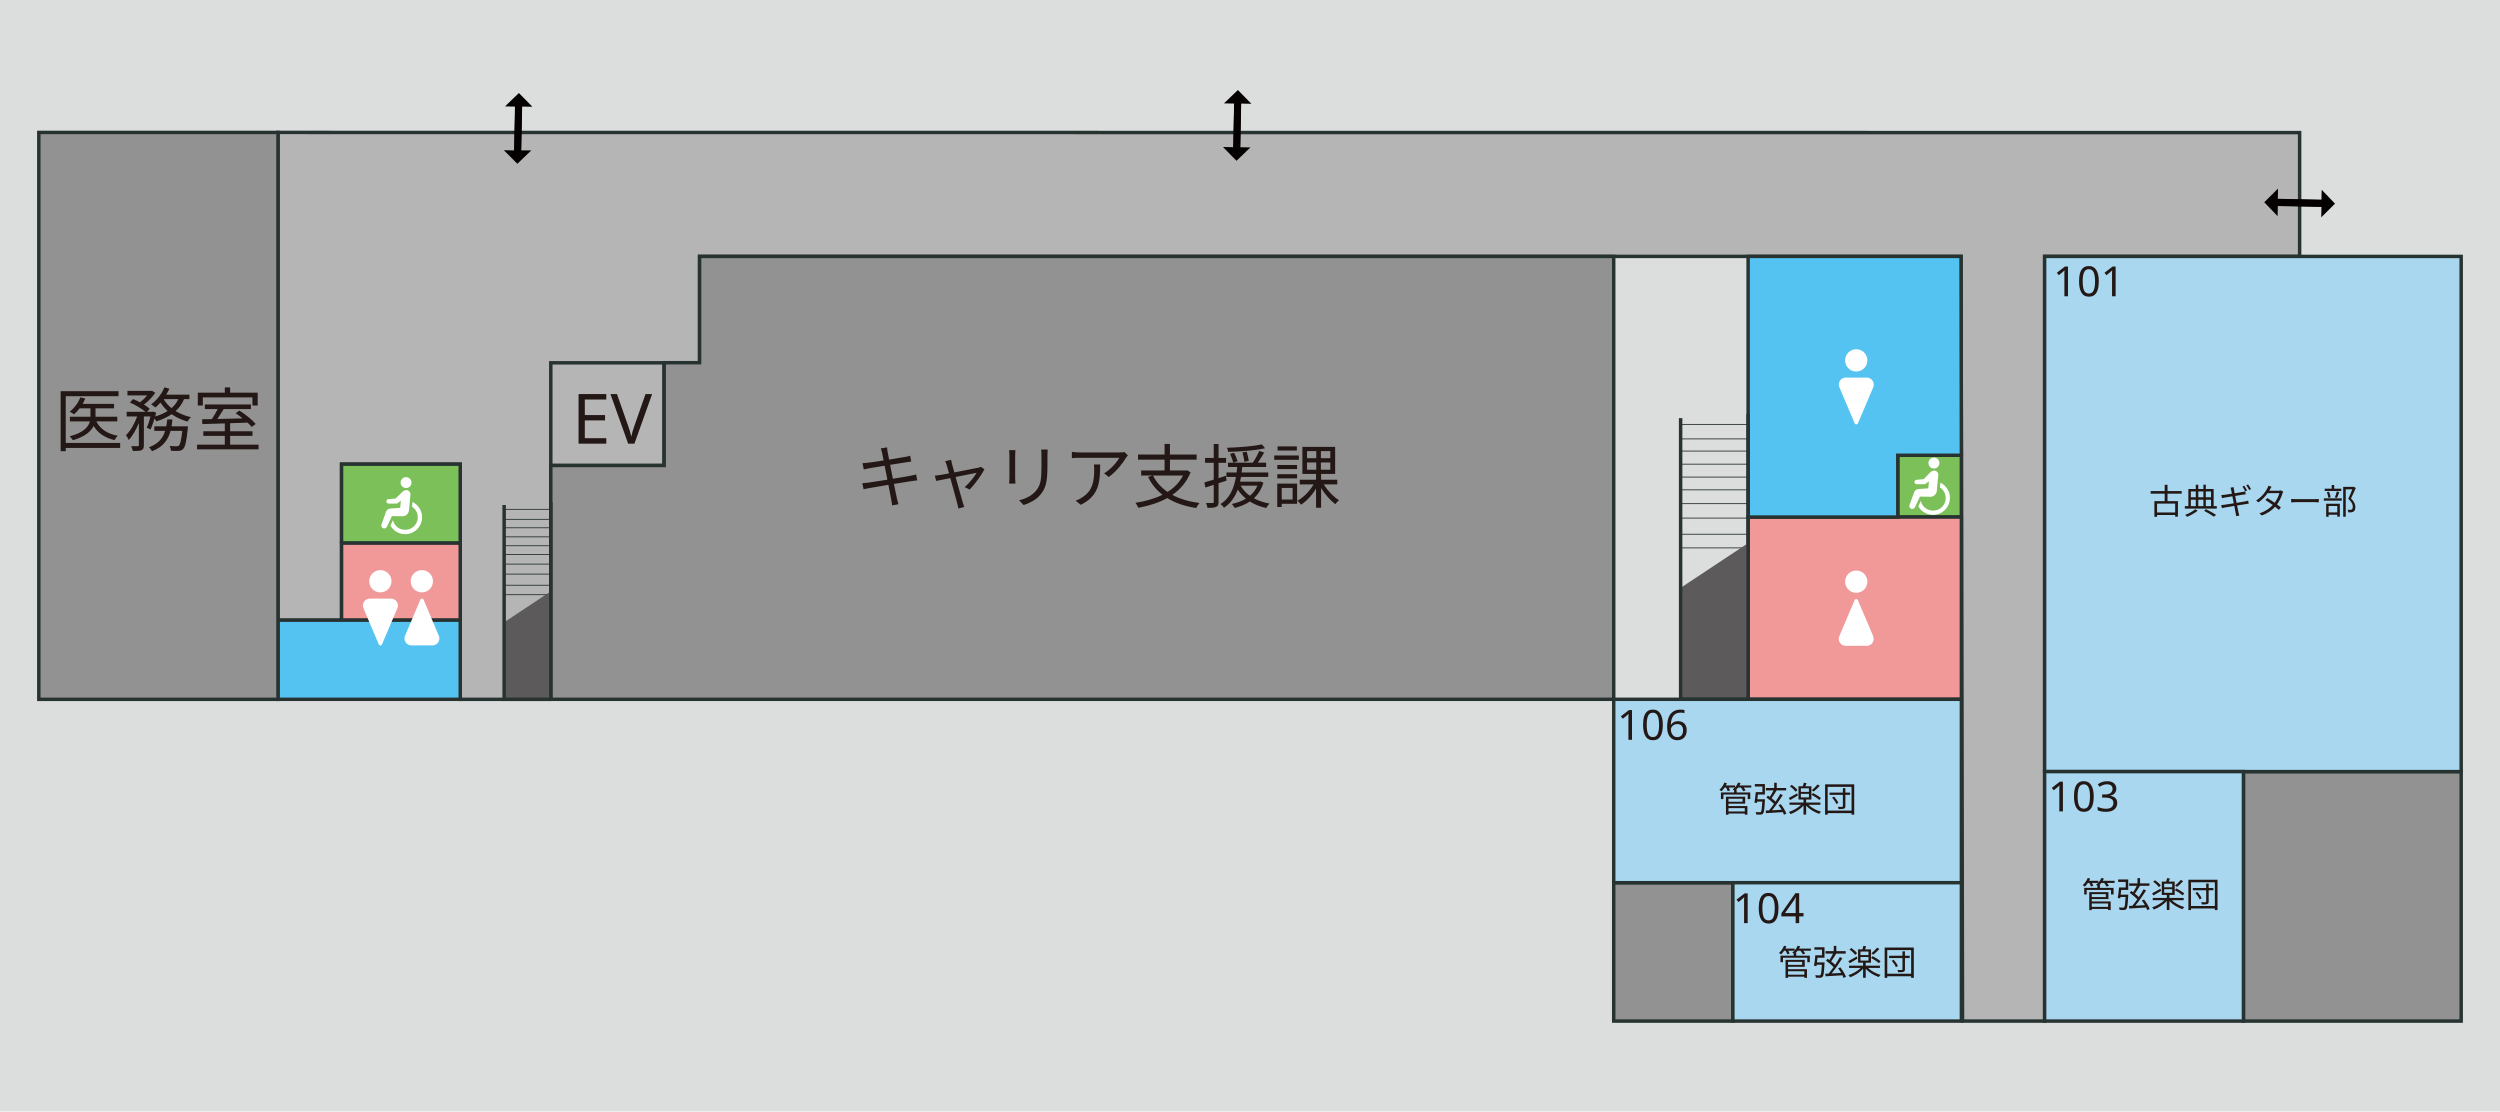
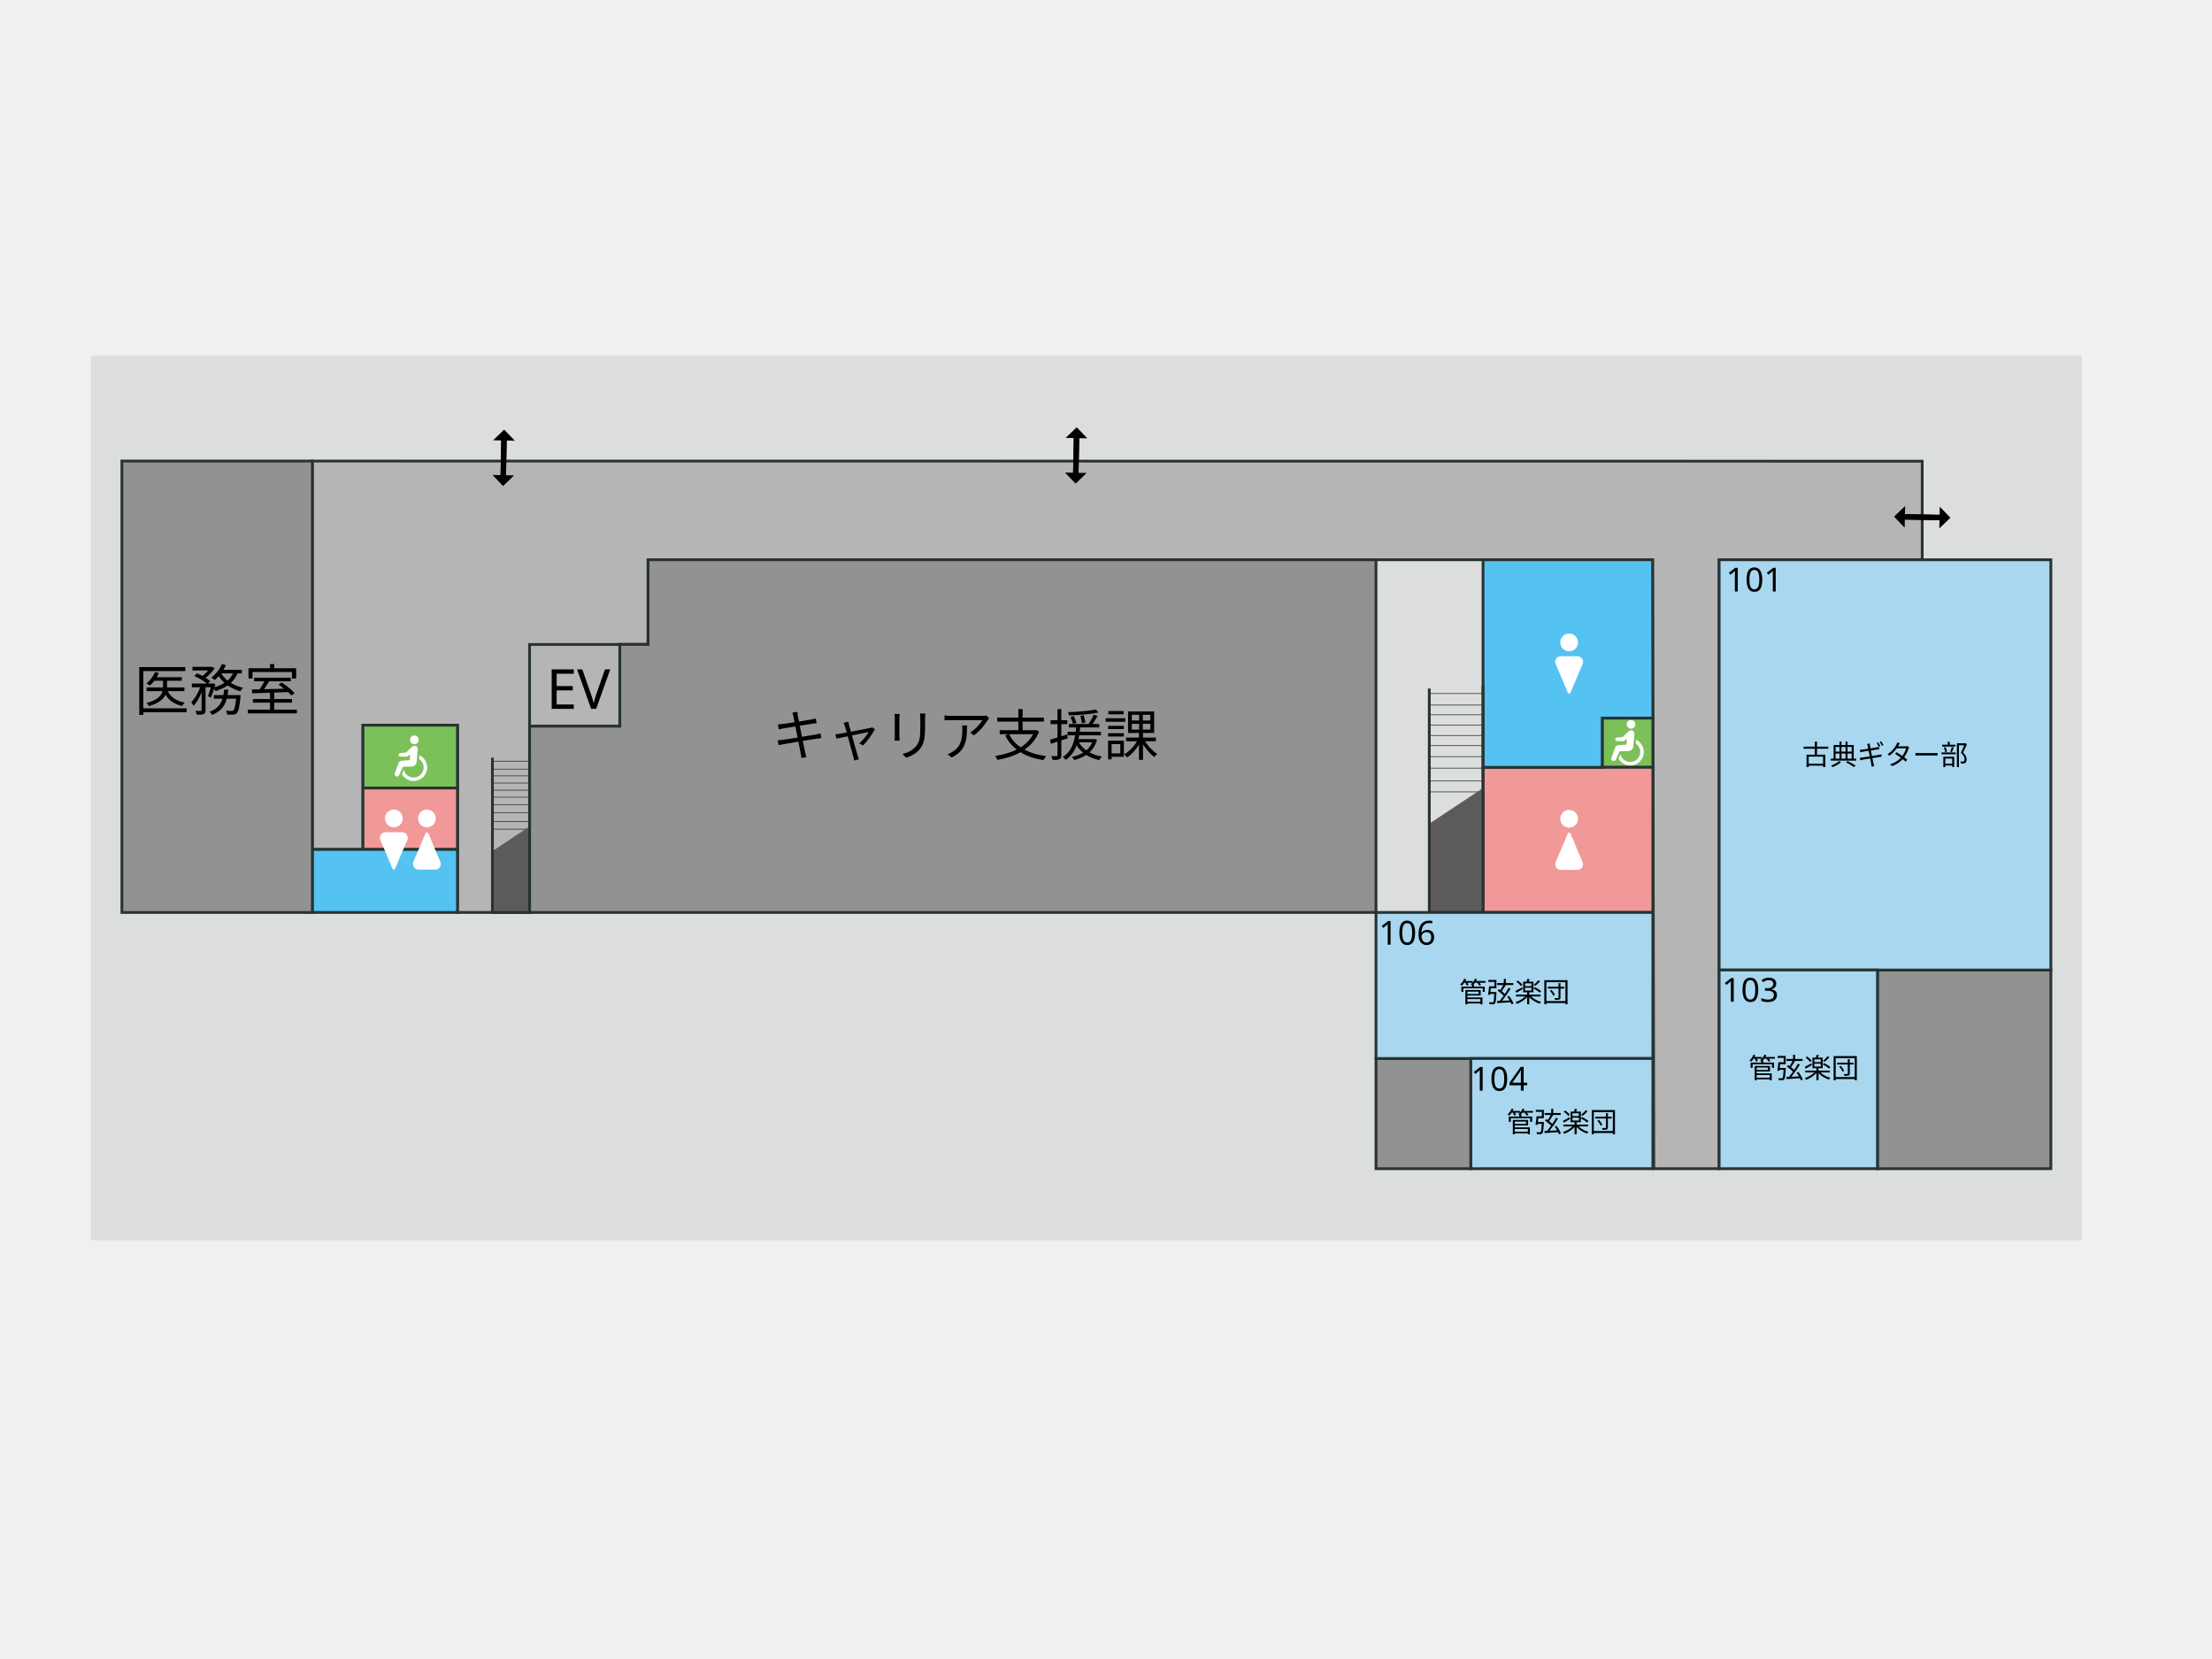
- <svg xmlns="http://www.w3.org/2000/svg" viewBox="0 0 720 320">
+ <svg xmlns="http://www.w3.org/2000/svg" version="1.1" x="0px" y="0px" width="800px" height="600px" viewBox="0 0 800 600" enable-background="new 0 0 800 600" xml:space="preserve">
  <g id="背景">
-     <polyline id="base" points="0 0 720 0 720 320 0 320" fill="#dcdddd" />
+     <polyline id="base" fill="#DCDDDD" points="32.9,128.6 752.9,128.6 752.9,448.6 32.9,448.6  " />
  </g>
  <g id="廊下">
-     <polyline points="158.63 201.4 132.55 201.4 132.55 133.68 98.37 133.68 98.37 178.61 80.06 178.61 80.06 38.14 662.29 38.19 662.29 73.85 588.86 73.85 588.86 294.07 565.21 294.07 564.78 73.85 464.75 73.85 201.48 73.85 201.48 104.46 191.28 104.46 191.28 134.06 158.63 134.06 158.63 201.4" fill="#b5b5b6" stroke="#273331" stroke-miterlimit="10" />
-     <rect x="158.63" y="104.49" width="32.61" height="29.57" fill="#b5b5b6" stroke="#273331" stroke-miterlimit="10" />
-     <g id="矢印">
-       <path d="M652.11,58.25l3.84,4,.06-3,14.71.3,0-2-14.71-.3.06-2.94Z" fill="#040000" />
-       <path d="M672.48,58.65l-3.84-4-.06,2.94-14.71-.29,0,2,14.71.29-.06,3Z" fill="#040000" />
+     <polyline fill="#B5B5B6" stroke="#273331" stroke-miterlimit="10" points="191.53,330 165.45,330 165.45,262.28 131.27,262.28    131.27,307.21 112.95,307.21 112.95,166.74 695.19,166.79 695.19,202.45 621.75,202.45 621.75,422.67 598.11,422.67 597.68,202.45    497.65,202.45 234.38,202.45 234.38,233.06 224.18,233.06 224.18,262.65 191.53,262.65 191.53,330  " />
+     <rect x="191.53" y="233.08" fill="#B5B5B6" stroke="#273331" stroke-miterlimit="10" width="32.61" height="29.57" />
+     <g id="矢印_00000086681061681913868580000000592518892064945824_">
+       <path fill="#040000" d="M685.01,186.85l3.84,4l0.06-2.94l14.71,0.29l0.04-1.96l-14.71-0.29l0.06-2.94L685.01,186.85z" />
+       <path fill="#040000" d="M705.38,187.25l-3.84-4l-0.06,2.94l-14.71-0.29l-0.04,1.96l14.71,0.29l-0.06,2.94L705.38,187.25z" />
    </g>
-     <g id="矢印-2" data-name="矢印">
-       <path d="M356.51,25.93l-4,3.84,2.95.06-.3,14.71,2,0,.3-14.71,2.94.06Z" fill="#040000" />
-       <path d="M356.11,46.31l4-3.85-2.94-.06.29-14.71-2,0-.29,14.7-2.95-.06Z" fill="#040000" />
+     <g id="矢印_00000175317095293083467700000012217041302143367826_">
+       <path fill="#040000" d="M389.41,154.53l-4,3.84l2.94,0.06l-0.29,14.71l1.96,0.04l0.29-14.71l2.94,0.06L389.41,154.53z" />
+       <path fill="#040000" d="M389.01,174.9l4-3.84l-2.94-0.06l0.29-14.71l-1.96-0.04l-0.29,14.71l-2.94-0.06L389.01,174.9z" />
    </g>
-     <g id="矢印-3" data-name="矢印">
-       <path d="M149.44,26.79l-4,3.85,2.94.06-.29,14.7,2,0,.29-14.71,2.95.06Z" fill="#040000" />
-       <path d="M149,47.17l4-3.85-2.95,0,.3-14.71-2,0-.3,14.71-2.94-.06Z" fill="#040000" />
+     <g id="矢印_00000011028193846127070540000010956222726947453340_">
+       <path fill="#040000" d="M182.34,155.39l-4,3.84l2.94,0.06L180.99,174l1.96,0.04l0.29-14.71l2.94,0.06L182.34,155.39z" />
+       <path fill="#040000" d="M181.94,175.77l4-3.84l-2.94-0.06l0.29-14.71l-1.96-0.04l-0.29,14.71l-2.94-0.06L181.94,175.77z" />
    </g>
  </g>
  <g id="車椅子用トイレ">
-     <polyline points="98.37 156.42 132.55 156.42 132.55 133.68 98.37 133.68 98.37 156.42" fill="#7cc05a" stroke="#283331" stroke-miterlimit="10" />
-     <rect x="546.56" y="131.11" width="18.31" height="17.8" fill="#7cc05a" stroke="#283331" stroke-miterlimit="10" />
-     <path d="M557.36,134.89a1.58,1.58,0,1,0-1.92-1.14A1.58,1.58,0,0,0,557.36,134.89Z" fill="#fff" />
-     <path d="M558.82,139l-.13,1.36a3.93,3.93,0,0,1,.59.47,3.64,3.64,0,1,1-6.1,3.42l-.71,1.57a4.88,4.88,0,1,0,6.35-6.82Z" fill="#fff" />
-     <path d="M555.64,143.06a1.9,1.9,0,0,0,2.18-1.94l.4-4.19a1.2,1.2,0,0,0-1.07-1.39,1.55,1.55,0,0,0-1.22.48L554,138l-2.06.18a.63.63,0,0,0-.58.63v0a.63.63,0,0,0,.64.64h2.43l1.1-.81-.18,2-2.7.2a1.41,1.41,0,0,0-1.42,1.05l-1.27,3.49a.85.85,0,0,0,1.55.7l1.44-3.06Z" fill="#fff" />
-     <path d="M117.34,140.5a1.57,1.57,0,1,0-1.92-1.14A1.57,1.57,0,0,0,117.34,140.5Z" fill="#fff" />
-     <path d="M118.8,144.57l-.13,1.35a3.44,3.44,0,0,1,.59.48,3.63,3.63,0,1,1-6.1,3.41l-.71,1.58a4.88,4.88,0,1,0,6.35-6.82Z" fill="#fff" />
-     <path d="M115.62,148.67a1.89,1.89,0,0,0,2.18-1.93l.4-4.2a1.21,1.21,0,0,0-1.07-1.39,1.59,1.59,0,0,0-1.22.49l-2,1.94-2.06.17a.64.64,0,0,0-.58.64v0a.64.64,0,0,0,.64.64h2.43l1.1-.82-.18,2.05-2.7.19a1.43,1.43,0,0,0-1.42,1L109.89,151a.86.86,0,0,0,.43,1.13.85.85,0,0,0,1.12-.43l1.44-3.06Z" fill="#fff" />
+     <polyline fill="#7CC05A" stroke="#283331" stroke-miterlimit="10" points="131.27,285.01 165.45,285.01 165.45,262.28    131.27,262.28 131.27,285.01  " />
+     <rect x="579.46" y="259.71" fill="#7CC05A" stroke="#283331" stroke-miterlimit="10" width="18.31" height="17.8" />
+     <g>
+       <path fill="#FFFFFF" d="M590.26,263.49c0.84-0.22,1.35-1.08,1.14-1.92c-0.22-0.84-1.07-1.35-1.92-1.14    c-0.84,0.22-1.35,1.08-1.14,1.92C588.56,263.19,589.42,263.7,590.26,263.49z" />
+       <path fill="#FFFFFF" d="M591.72,267.55l-0.13,1.36c0.21,0.14,0.41,0.3,0.59,0.48c0.66,0.66,1.06,1.56,1.06,2.57    c0,1.01-0.41,1.91-1.06,2.57c-0.66,0.66-1.56,1.06-2.57,1.06c-1.01,0-1.91-0.41-2.57-1.06c-0.47-0.47-0.8-1.06-0.96-1.73    l-0.71,1.57c0.84,1.48,2.43,2.47,4.25,2.47c2.7,0,4.89-2.19,4.89-4.89C594.5,270.01,593.37,268.34,591.72,267.55z" />
+       <path fill="#FFFFFF" d="M588.54,271.66c1.38-0.02,2.03-0.6,2.18-1.93l0.4-4.2c0.06-0.71-0.36-1.33-1.07-1.39    c-0.45-0.04-0.94,0.19-1.23,0.49l-1.97,1.94l-2.06,0.17c-0.33,0.03-0.59,0.3-0.59,0.64v0.04c0,0.35,0.29,0.64,0.64,0.64h2.43    l1.11-0.82l-0.18,2.05l-2.69,0.2c-0.78,0.03-1.13,0.34-1.42,1.05l-1.27,3.49c-0.19,0.43,0,0.93,0.43,1.12    c0.43,0.19,0.93,0,1.12-0.43l1.43-3.06L588.54,271.66L588.54,271.66z" />
+     </g>
+     <g>
+       <path fill="#FFFFFF" d="M150.24,269.1c0.84-0.22,1.35-1.08,1.14-1.92c-0.22-0.84-1.07-1.35-1.92-1.14    c-0.84,0.22-1.35,1.08-1.14,1.92C148.54,268.81,149.4,269.32,150.24,269.1z" />
+       <path fill="#FFFFFF" d="M151.7,273.16l-0.13,1.36c0.21,0.14,0.41,0.3,0.59,0.48c0.66,0.66,1.06,1.56,1.06,2.57    c0,1.01-0.41,1.91-1.06,2.57c-0.66,0.66-1.56,1.06-2.57,1.06c-1.01,0-1.91-0.41-2.57-1.06c-0.47-0.47-0.8-1.06-0.96-1.73    l-0.71,1.57c0.84,1.48,2.43,2.47,4.25,2.47c2.7,0,4.89-2.19,4.89-4.89C154.48,275.63,153.35,273.95,151.7,273.16z" />
+       <path fill="#FFFFFF" d="M148.52,277.27c1.38-0.02,2.03-0.6,2.18-1.93l0.4-4.2c0.06-0.71-0.36-1.33-1.07-1.39    c-0.45-0.04-0.94,0.19-1.23,0.49l-1.97,1.94l-2.06,0.17c-0.33,0.03-0.59,0.3-0.59,0.64v0.04c0,0.35,0.29,0.64,0.64,0.64h2.43    l1.11-0.82l-0.18,2.05l-2.69,0.2c-0.78,0.03-1.13,0.34-1.42,1.05l-1.27,3.49c-0.19,0.43,0,0.93,0.43,1.12    c0.43,0.19,0.93,0,1.12-0.43l1.43-3.06L148.52,277.27L148.52,277.27z" />
+     </g>
  </g>
  <g id="女子トイレ">
-     <rect x="98.37" y="156.42" width="34.18" height="22.2" fill="#f19899" stroke="#283331" stroke-miterlimit="10" />
-     <rect x="503.46" y="148.91" width="61.42" height="52.49" fill="#f19899" stroke="#283331" stroke-miterlimit="10" />
+     <rect x="131.27" y="285.01" fill="#F19899" stroke="#283331" stroke-miterlimit="10" width="34.18" height="22.2" />
+     <rect x="536.36" y="277.51" fill="#F19899" stroke="#283331" stroke-miterlimit="10" width="61.42" height="52.49" />
  </g>
  <g id="男子トイレ">
-     <rect x="80.05" y="178.61" width="52.5" height="22.79" fill="#54c3f1" stroke="#283331" stroke-miterlimit="10" />
-     <polygon points="564.78 73.85 503.46 73.85 503.46 148.91 546.56 148.91 546.56 131.11 564.88 131.11 564.78 73.85" fill="#54c3f1" stroke="#283331" stroke-miterlimit="10" />
+     <rect x="112.95" y="307.21" fill="#54C3F1" stroke="#283331" stroke-miterlimit="10" width="52.5" height="22.79" />
+     <polygon fill="#54C3F1" stroke="#283331" stroke-miterlimit="10" points="597.68,202.45 536.36,202.45 536.36,277.51    579.46,277.51 579.46,259.71 597.78,259.71  " />
  </g>
  <g id="トイレマーク">
-     <g id="男女">
-       <path d="M121.49,170.61a3.21,3.21,0,1,0-3.21-3.21A3.21,3.21,0,0,0,121.49,170.61Z" fill="#fff" />
-       <path d="M109.54,170.61a3.21,3.21,0,1,0-3.21-3.21A3.21,3.21,0,0,0,109.54,170.61Z" fill="#fff" />
-       <path d="M126.36,183.07,122,172.7a.52.52,0,0,0-.47-.3.49.49,0,0,0-.46.3l-4.41,10.37a2,2,0,0,0,1.86,2.81h6a2,2,0,0,0,1.86-2.81Z" fill="#fff" />
-       <path d="M112.55,172.4h-6a2,2,0,0,0-1.86,2.81l4.4,10.36a.5.5,0,0,0,.93,0l4.41-10.36a2,2,0,0,0-1.86-2.81Z" fill="#fff" />
+     <g id="男女_00000129917576306041546350000003065103542904674722_">
+       <path fill="#FFFFFF" d="M154.39,299.21c1.77,0,3.21-1.44,3.21-3.21c0-1.77-1.44-3.21-3.21-3.21s-3.21,1.44-3.21,3.21    C151.18,297.77,152.62,299.21,154.39,299.21z" />
+       <path fill="#FFFFFF" d="M142.44,299.21c1.77,0,3.21-1.44,3.21-3.21c0-1.77-1.44-3.21-3.21-3.21c-1.77,0-3.21,1.44-3.21,3.21    C139.23,297.77,140.66,299.21,142.44,299.21z" />
+       <path fill="#FFFFFF" d="M159.26,311.67l-4.4-10.36c-0.08-0.19-0.26-0.31-0.47-0.31c-0.2,0-0.39,0.12-0.47,0.31l-4.4,10.36    c-0.27,0.62-0.2,1.34,0.17,1.91c0.37,0.57,1.01,0.91,1.69,0.91h3.01h3.01c0.68,0,1.31-0.34,1.69-0.91    C159.46,313.01,159.53,312.29,159.26,311.67z" />
+       <path fill="#FFFFFF" d="M145.44,300.99h-3.01h-3.01c-0.68,0-1.31,0.34-1.69,0.91c-0.37,0.57-0.44,1.28-0.17,1.91l4.4,10.36    c0.08,0.19,0.26,0.31,0.47,0.31s0.39-0.12,0.47-0.31l4.4-10.36c0.27-0.62,0.2-1.34-0.17-1.91    C146.76,301.34,146.12,300.99,145.44,300.99z" />
    </g>
-     <g id="男女-2" data-name="男女">
-       <path d="M534.6,107a3.21,3.21,0,1,0-3.21-3.21A3.21,3.21,0,0,0,534.6,107Z" fill="#fff" />
-       <path d="M537.61,108.74h-6a2,2,0,0,0-1.86,2.82l4.4,10.36a.51.51,0,0,0,.47.31.5.5,0,0,0,.46-.31l4.41-10.36a2,2,0,0,0-.18-1.91A2,2,0,0,0,537.61,108.74Z" fill="#fff" />
+     <g id="男女_00000021824612292392064230000011100852920479247242_">
+       <path fill="#FFFFFF" d="M567.5,235.56c1.77,0,3.21-1.44,3.21-3.21s-1.44-3.21-3.21-3.21c-1.77,0-3.21,1.44-3.21,3.21    S565.72,235.56,567.5,235.56z" />
+       <path fill="#FFFFFF" d="M570.51,237.34h-3.01h-3.01c-0.68,0-1.31,0.34-1.69,0.91c-0.37,0.57-0.44,1.28-0.17,1.91l4.4,10.36    c0.08,0.19,0.26,0.31,0.47,0.31s0.39-0.12,0.47-0.31l4.4-10.36c0.27-0.62,0.2-1.34-0.17-1.91    C571.82,237.68,571.18,237.34,570.51,237.34z" />
    </g>
-     <g id="男女-3" data-name="男女">
-       <path d="M534.6,170.73a3.21,3.21,0,1,0-3.21-3.21A3.21,3.21,0,0,0,534.6,170.73Z" fill="#fff" />
-       <path d="M539.47,183.19l-4.41-10.36a.5.5,0,0,0-.46-.31.51.51,0,0,0-.47.31l-4.4,10.36a2,2,0,0,0,1.86,2.81h6a2,2,0,0,0,1.86-2.81Z" fill="#fff" />
+     <g id="男女_00000159452396959376629120000007968037085657814429_">
+       <path fill="#FFFFFF" d="M567.5,299.33c1.77,0,3.21-1.44,3.21-3.21c0-1.77-1.44-3.21-3.21-3.21s-3.21,1.44-3.21,3.21    S565.72,299.33,567.5,299.33z" />
+       <path fill="#FFFFFF" d="M572.37,311.79l-4.4-10.36c-0.08-0.19-0.26-0.31-0.47-0.31c-0.2,0-0.39,0.12-0.47,0.31l-4.4,10.36    c-0.27,0.62-0.2,1.34,0.17,1.91c0.37,0.57,1.01,0.91,1.69,0.91h3.01h3.01c0.68,0,1.31-0.34,1.69-0.91    C572.57,313.13,572.63,312.41,572.37,311.79z" />
    </g>
  </g>
  <g id="使用不可能部屋">
-     <polygon points="158.63 134.06 191.28 134.06 191.28 104.46 201.48 104.46 201.48 73.85 464.75 73.85 464.75 201.4 158.63 201.4 158.63 134.06" fill="#929292" stroke="#273331" stroke-miterlimit="10" />
-     <rect x="11.18" y="38.14" width="68.88" height="163.27" fill="#929292" stroke="#273331" stroke-miterlimit="10" />
-     <rect x="464.75" y="254.22" width="34.31" height="39.85" fill="#929292" stroke="#273331" stroke-miterlimit="10" />
-     <rect x="646.12" y="222.22" width="62.7" height="71.85" fill="#929292" stroke="#273331" stroke-miterlimit="10" />
+     <polygon fill="#929292" stroke="#273331" stroke-miterlimit="10" points="191.53,262.65 224.18,262.65 224.18,233.06    234.38,233.06 234.38,202.45 497.65,202.45 497.65,330 191.53,330  " />
+     <rect x="44.08" y="166.74" fill="#929292" stroke="#273331" stroke-miterlimit="10" width="68.88" height="163.27" />
+     <rect x="497.65" y="382.82" fill="#929292" stroke="#273331" stroke-miterlimit="10" width="34.31" height="39.85" />
+     <rect x="679.02" y="350.82" fill="#929292" stroke="#273331" stroke-miterlimit="10" width="62.7" height="71.85" />
  </g>
  <g id="階段">
-     <line x1="503.46" y1="122.23" x2="484.02" y2="122.23" fill="none" stroke="#283331" stroke-miterlimit="10" stroke-width="0.25" />
-     <line x1="503.46" y1="126.4" x2="484.02" y2="126.4" fill="none" stroke="#283331" stroke-miterlimit="10" stroke-width="0.25" />
-     <line x1="503.46" y1="129.91" x2="484.02" y2="129.91" fill="none" stroke="#283331" stroke-miterlimit="10" stroke-width="0.25" />
-     <line x1="503.46" y1="133.68" x2="484.02" y2="133.68" fill="none" stroke="#283331" stroke-miterlimit="10" stroke-width="0.25" />
-     <line x1="503.46" y1="137.4" x2="484.02" y2="137.4" fill="none" stroke="#283331" stroke-miterlimit="10" stroke-width="0.25" />
-     <line x1="503.46" y1="141.07" x2="484.02" y2="141.07" fill="none" stroke="#283331" stroke-miterlimit="10" stroke-width="0.25" />
-     <line x1="503.46" y1="145.05" x2="484.02" y2="145.05" fill="none" stroke="#283331" stroke-miterlimit="10" stroke-width="0.25" />
-     <line x1="503.46" y1="149.21" x2="484.02" y2="149.21" fill="none" stroke="#283331" stroke-miterlimit="10" stroke-width="0.25" />
-     <line x1="503.46" y1="153.86" x2="484.02" y2="153.86" fill="none" stroke="#283331" stroke-miterlimit="10" stroke-width="0.25" />
-     <line x1="503.46" y1="157.79" x2="484.02" y2="157.79" fill="none" stroke="#283331" stroke-miterlimit="10" stroke-width="0.25" />
-     <polygon points="503.46 156.42 484.02 169.3 484.02 201.4 503.46 201.4 503.46 156.42" fill="#5c5a5a" />
-     <polyline points="484.02 120.42 484.02 201.4 503.46 201.4 503.46 119.27" fill="none" stroke="#283331" stroke-miterlimit="10" />
-     <line x1="158.63" y1="146.69" x2="145.19" y2="146.69" fill="none" stroke="#283331" stroke-miterlimit="10" stroke-width="0.25" />
-     <line x1="158.63" y1="149.57" x2="145.19" y2="149.57" fill="none" stroke="#283331" stroke-miterlimit="10" stroke-width="0.25" />
-     <line x1="158.63" y1="152" x2="145.19" y2="152" fill="none" stroke="#283331" stroke-miterlimit="10" stroke-width="0.25" />
-     <line x1="158.63" y1="154.61" x2="145.19" y2="154.61" fill="none" stroke="#283331" stroke-miterlimit="10" stroke-width="0.25" />
-     <line x1="158.63" y1="157.17" x2="145.19" y2="157.17" fill="none" stroke="#283331" stroke-miterlimit="10" stroke-width="0.25" />
-     <line x1="158.63" y1="159.71" x2="145.19" y2="159.71" fill="none" stroke="#283331" stroke-miterlimit="10" stroke-width="0.25" />
-     <line x1="158.63" y1="162.46" x2="145.19" y2="162.46" fill="none" stroke="#283331" stroke-miterlimit="10" stroke-width="0.25" />
-     <line x1="158.63" y1="165.34" x2="145.19" y2="165.34" fill="none" stroke="#283331" stroke-miterlimit="10" stroke-width="0.25" />
-     <line x1="158.63" y1="168.55" x2="145.19" y2="168.55" fill="none" stroke="#283331" stroke-miterlimit="10" stroke-width="0.25" />
-     <line x1="158.63" y1="171.27" x2="145.19" y2="171.27" fill="none" stroke="#283331" stroke-miterlimit="10" stroke-width="0.25" />
-     <polygon points="158.63 170.31 145.19 179.22 145.19 201.4 158.63 201.4 158.63 170.31" fill="#5c5a5a" />
-     <polyline points="145.19 145.44 145.19 201.4 158.63 201.4 158.63 144.65" fill="none" stroke="#283331" stroke-miterlimit="10" />
+     <g>
+       <line fill="none" stroke="#283331" stroke-width="0.25" stroke-miterlimit="10" x1="536.36" y1="250.83" x2="516.92" y2="250.83" />
+       <line fill="none" stroke="#283331" stroke-width="0.25" stroke-miterlimit="10" x1="536.36" y1="254.99" x2="516.92" y2="254.99" />
+       <line fill="none" stroke="#283331" stroke-width="0.25" stroke-miterlimit="10" x1="536.36" y1="258.51" x2="516.92" y2="258.51" />
+       <line fill="none" stroke="#283331" stroke-width="0.25" stroke-miterlimit="10" x1="536.36" y1="262.28" x2="516.92" y2="262.28" />
+       <line fill="none" stroke="#283331" stroke-width="0.25" stroke-miterlimit="10" x1="536.36" y1="266" x2="516.92" y2="266" />
+       <line fill="none" stroke="#283331" stroke-width="0.25" stroke-miterlimit="10" x1="536.36" y1="269.67" x2="516.92" y2="269.67" />
+       <line fill="none" stroke="#283331" stroke-width="0.25" stroke-miterlimit="10" x1="536.36" y1="273.65" x2="516.92" y2="273.65" />
+       <line fill="none" stroke="#283331" stroke-width="0.25" stroke-miterlimit="10" x1="536.36" y1="277.81" x2="516.92" y2="277.81" />
+       <line fill="none" stroke="#283331" stroke-width="0.25" stroke-miterlimit="10" x1="536.36" y1="282.46" x2="516.92" y2="282.46" />
+       <line fill="none" stroke="#283331" stroke-width="0.25" stroke-miterlimit="10" x1="536.36" y1="286.39" x2="516.92" y2="286.39" />
+       <polygon fill="#5C5A5A" points="536.36,285.01 516.92,297.9 516.92,330 536.36,330   " />
+       <polyline fill="none" stroke="#283331" stroke-miterlimit="10" points="516.92,249.02 516.92,330 536.36,330 536.36,247.87   " />
+     </g>
+     <g>
+       <line fill="none" stroke="#283331" stroke-width="0.25" stroke-miterlimit="10" x1="191.53" y1="275.29" x2="178.09" y2="275.29" />
+       <line fill="none" stroke="#283331" stroke-width="0.25" stroke-miterlimit="10" x1="191.53" y1="278.17" x2="178.09" y2="278.17" />
+       <line fill="none" stroke="#283331" stroke-width="0.25" stroke-miterlimit="10" x1="191.53" y1="280.6" x2="178.09" y2="280.6" />
+       <line fill="none" stroke="#283331" stroke-width="0.25" stroke-miterlimit="10" x1="191.53" y1="283.2" x2="178.09" y2="283.2" />
+       <line fill="none" stroke="#283331" stroke-width="0.25" stroke-miterlimit="10" x1="191.53" y1="285.77" x2="178.09" y2="285.77" />
+       <line fill="none" stroke="#283331" stroke-width="0.25" stroke-miterlimit="10" x1="191.53" y1="288.31" x2="178.09" y2="288.31" />
+       <line fill="none" stroke="#283331" stroke-width="0.25" stroke-miterlimit="10" x1="191.53" y1="291.06" x2="178.09" y2="291.06" />
+       <line fill="none" stroke="#283331" stroke-width="0.25" stroke-miterlimit="10" x1="191.53" y1="293.94" x2="178.09" y2="293.94" />
+       <line fill="none" stroke="#283331" stroke-width="0.25" stroke-miterlimit="10" x1="191.53" y1="297.15" x2="178.09" y2="297.15" />
+       <line fill="none" stroke="#283331" stroke-width="0.25" stroke-miterlimit="10" x1="191.53" y1="299.87" x2="178.09" y2="299.87" />
+       <polygon fill="#5C5A5A" points="191.53,298.91 178.09,307.82 178.09,330 191.53,330   " />
+       <polyline fill="none" stroke="#283331" stroke-miterlimit="10" points="178.09,274.04 178.09,330 191.53,330 191.53,273.24   " />
+     </g>
  </g>
  <g id="MLOC-available">
-     <rect id="studio101s" x="588.85" y="73.85" width="119.97" height="148.37" fill="#a8d7ef" stroke="#273331" stroke-miterlimit="10" />
-     <rect id="music106s" x="464.75" y="201.4" width="100.13" height="52.82" fill="#a8d7ef" stroke="#273331" stroke-miterlimit="10" />
-     <rect id="music104s" x="499.06" y="254.22" width="65.82" height="39.85" fill="#a8d7ef" stroke="#273331" stroke-miterlimit="10" />
-     <rect id="music103s" x="588.85" y="222.22" width="57.26" height="71.85" fill="#a8d7ef" stroke="#273331" stroke-miterlimit="10" />
+     <rect id="studio101s" x="621.75" y="202.45" fill="#A8D7EF" stroke="#273331" stroke-miterlimit="10" width="119.97" height="148.37" />
+     <rect id="music106s" x="497.65" y="330" fill="#A8D7EF" stroke="#273331" stroke-miterlimit="10" width="100.13" height="52.82" />
+     <rect id="music104s" x="531.96" y="382.82" fill="#A8D7EF" stroke="#273331" stroke-miterlimit="10" width="65.82" height="39.85" />
+     <rect id="music103s" x="621.75" y="350.82" fill="#A8D7EF" stroke="#273331" stroke-miterlimit="10" width="57.26" height="71.85" />
  </g>
  <g id="MNOINT-word">
-     <text transform="translate(15.56 128.37)" font-size="20" fill="#231815" font-family="KozGoPr6N-Regular-83pv-RKSJ-H, Kozuka Gothic Pr6N">医務室</text>
-     <text transform="translate(246.21 144.65)" font-size="20" fill="#231815" font-family="KozGoPr6N-Regular-83pv-RKSJ-H, Kozuka Gothic Pr6N">キャリア支援課</text>
-     <text transform="translate(591.31 85.32)" font-size="12" fill="#231815" font-family="KozGoPr6N-Regular-83pv-RKSJ-H, Kozuka Gothic Pr6N">101</text>
-     <text transform="translate(589.85 233.68)" font-size="12" fill="#231815" font-family="KozGoPr6N-Regular-83pv-RKSJ-H, Kozuka Gothic Pr6N">103</text>
-     <text transform="translate(465.75 213.06)" font-size="12" fill="#231815" font-family="KozGoPr6N-Regular-83pv-RKSJ-H, Kozuka Gothic Pr6N">106</text>
-     <text transform="translate(499.06 265.86)" font-size="12" fill="#231815" font-family="KozGoPr6N-Regular-83pv-RKSJ-H, Kozuka Gothic Pr6N">104</text>
-     <text transform="translate(164.69 127.77)" font-size="20" fill="#231815" font-family="KozGoPr6N-Regular-83pv-RKSJ-H, Kozuka Gothic Pr6N">EV</text>
-     <text transform="translate(618.84 148.03)" font-size="10" fill="#231815" font-family="HiraginoSans-W5-83pv-RKSJ-H, Hiragino Sans">古典ギター部</text>
-     <text transform="translate(494.81 233.83)" font-size="10" fill="#231815" font-family="HiraginoSans-W5-83pv-RKSJ-H, Hiragino Sans">管弦楽団</text>
-     <text transform="translate(511.97 280.82)" font-size="10" fill="#231815" font-family="HiraginoSans-W5-83pv-RKSJ-H, Hiragino Sans">管弦楽団</text>
-     <text transform="translate(599.44 261.3)" font-size="10" fill="#231815" font-family="HiraginoSans-W5-83pv-RKSJ-H, Hiragino Sans">管弦楽団</text>
+     <text transform="matrix(1 0 0 1 48.4631 256.9677)" font-family="'KozGoPr6N-Regular-83pv-RKSJ-H'" font-size="20px">医務室</text>
+     <text transform="matrix(1 0 0 1 279.1095 273.2443)" font-family="'KozGoPr6N-Regular-83pv-RKSJ-H'" font-size="20px">キャリア支援課</text>
+     <text transform="matrix(1 0 0 1 624.2114 213.9198)" font-family="'KozGoPr6N-Regular-83pv-RKSJ-H'" font-size="12px">101</text>
+     <text transform="matrix(1 0 0 1 622.7546 362.2823)" font-family="'KozGoPr6N-Regular-83pv-RKSJ-H'" font-size="12px">103</text>
+     <text transform="matrix(1 0 0 1 498.6485 341.6588)" font-family="'KozGoPr6N-Regular-83pv-RKSJ-H'" font-size="12px">106</text>
+     <text transform="matrix(1 0 0 1 531.956 394.4582)" font-family="'KozGoPr6N-Regular-83pv-RKSJ-H'" font-size="12px">104</text>
+     <text transform="matrix(1 0 0 1 197.5869 256.3645)" font-family="'KozGoPr6N-Regular-83pv-RKSJ-H'" font-size="20px">EV</text>
+     <text transform="matrix(1 0 0 1 651.7383 276.6336)" font-family="'HiraginoSans-W5-83pv-RKSJ-H'" font-size="10px">古典ギター部</text>
+     <text transform="matrix(1 0 0 1 527.7128 362.4265)" font-family="'HiraginoSans-W5-83pv-RKSJ-H'" font-size="10px">管弦楽団</text>
+     <text transform="matrix(1 0 0 1 544.8665 409.4204)" font-family="'HiraginoSans-W5-83pv-RKSJ-H'" font-size="10px">管弦楽団</text>
+     <text transform="matrix(1 0 0 1 632.3378 389.8979)" font-family="'HiraginoSans-W5-83pv-RKSJ-H'" font-size="10px">管弦楽団</text>
  </g>
</svg>
